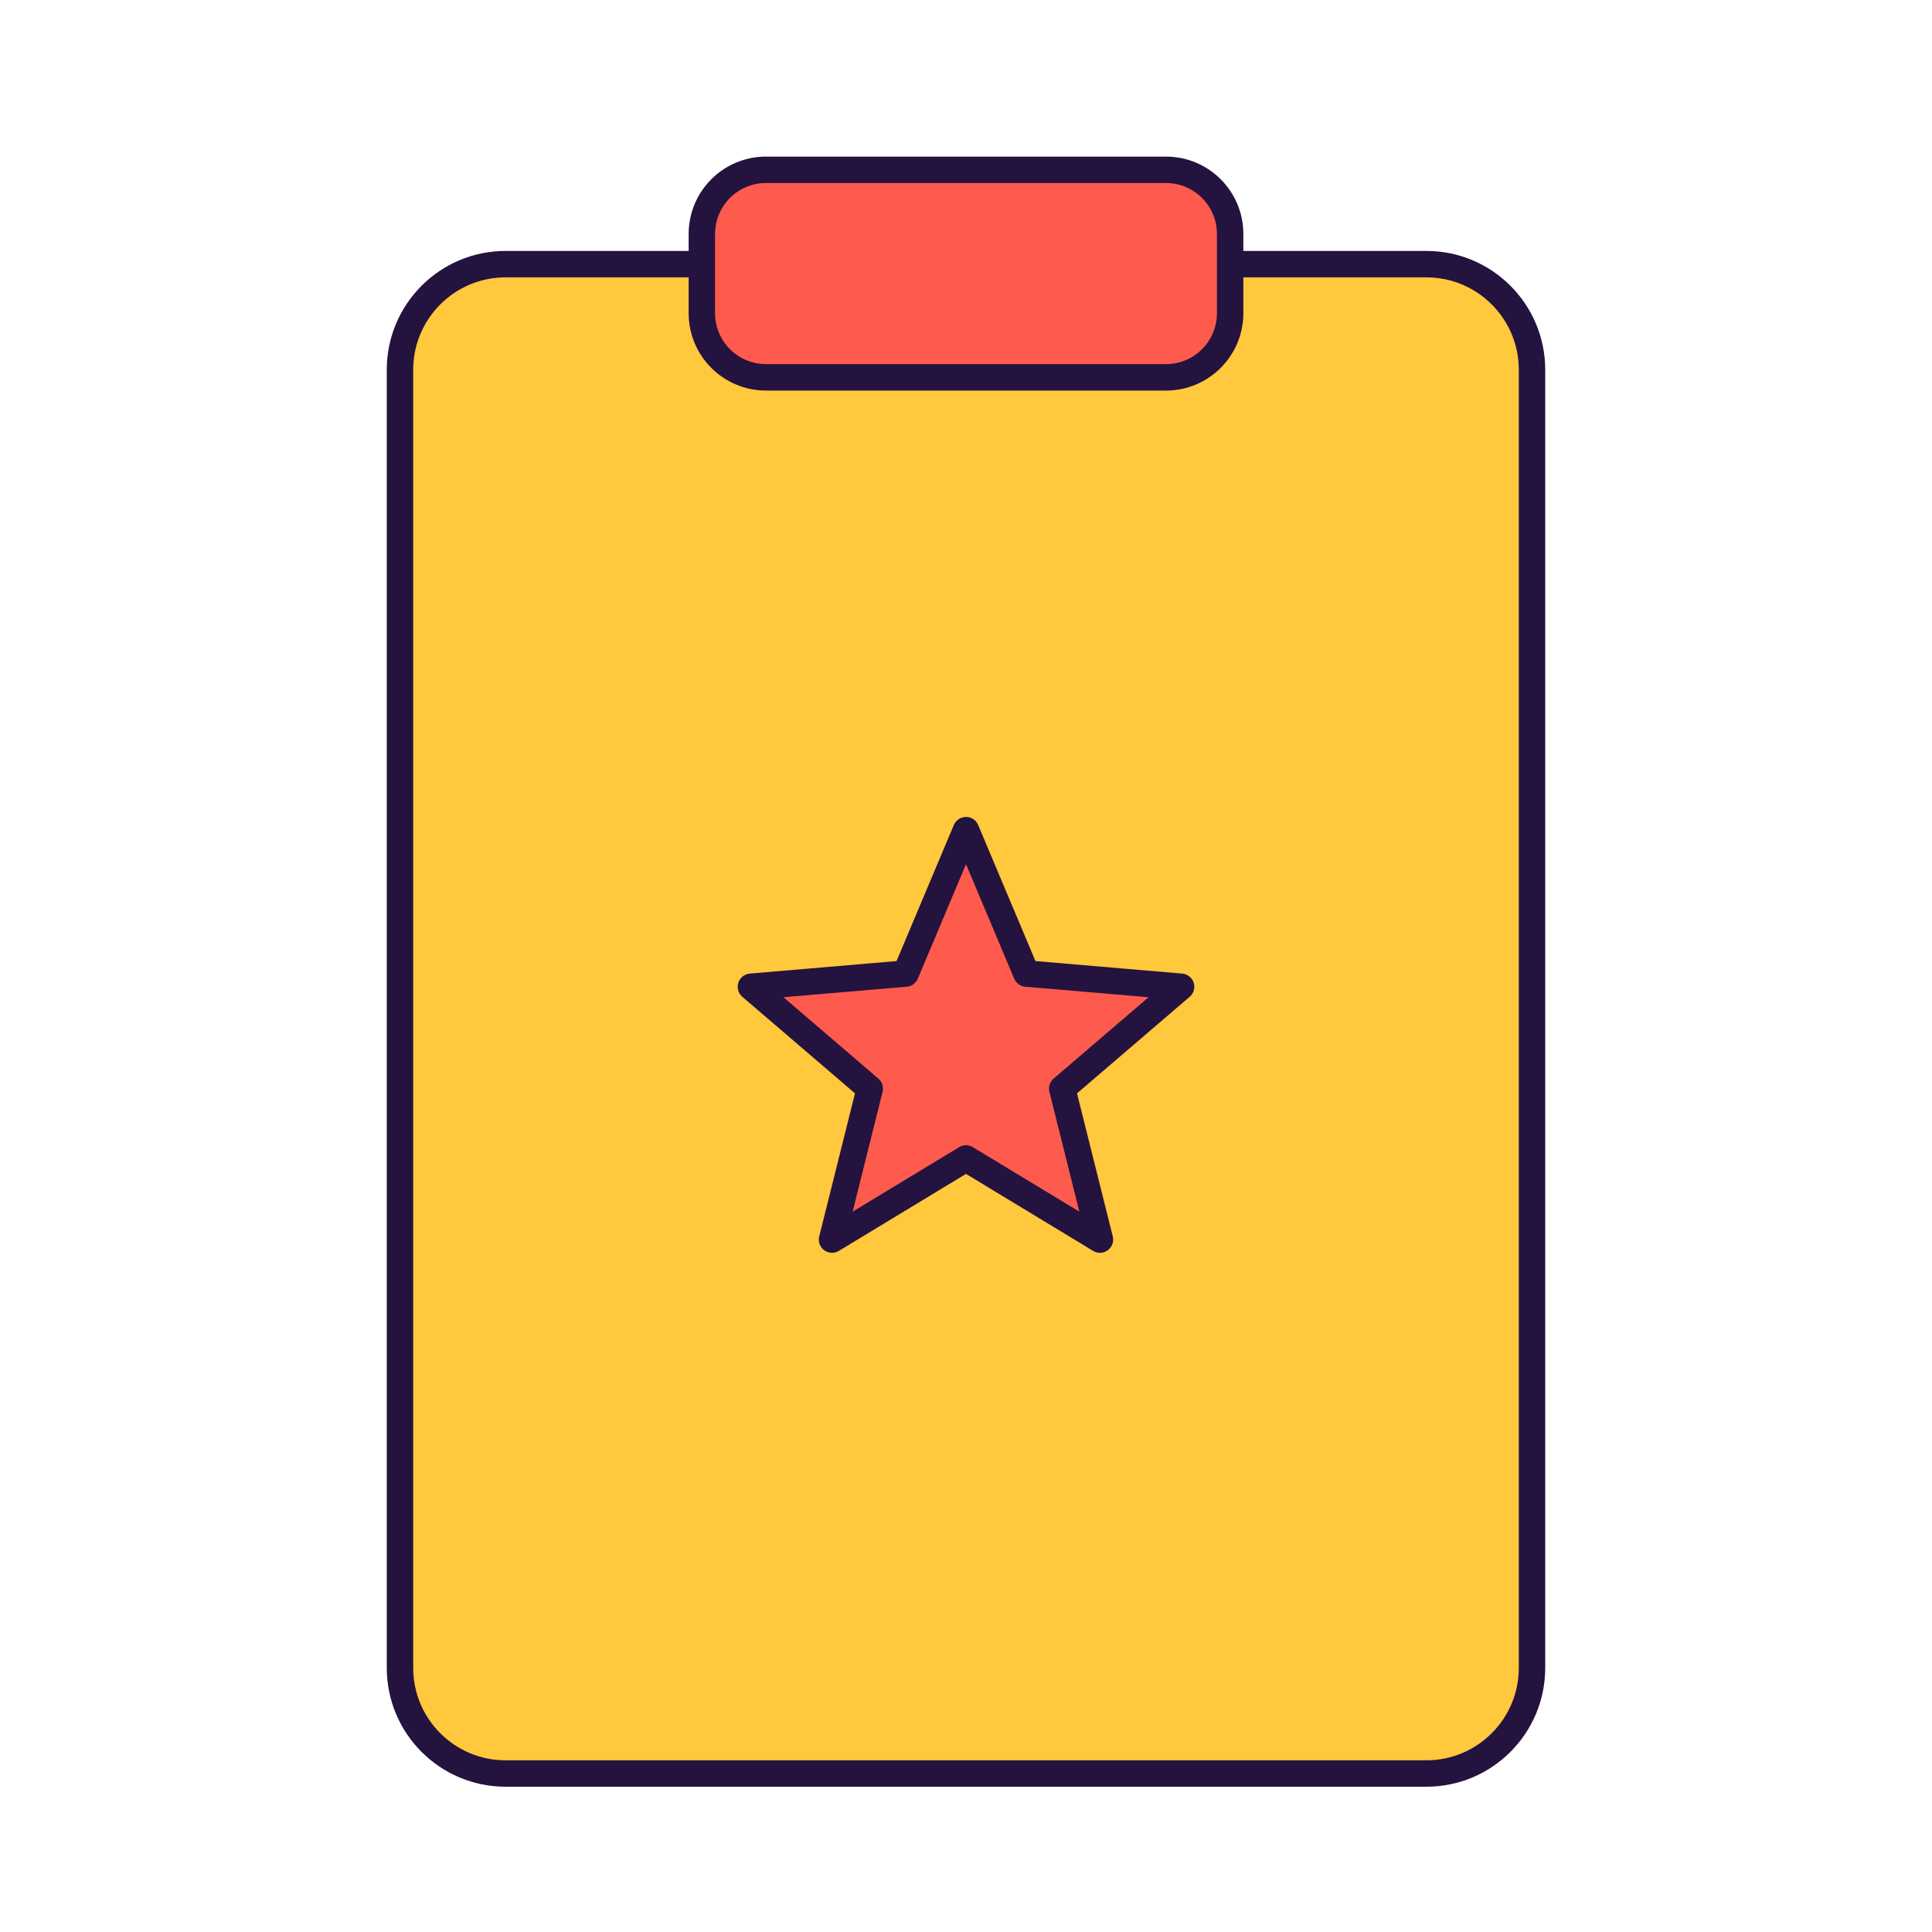
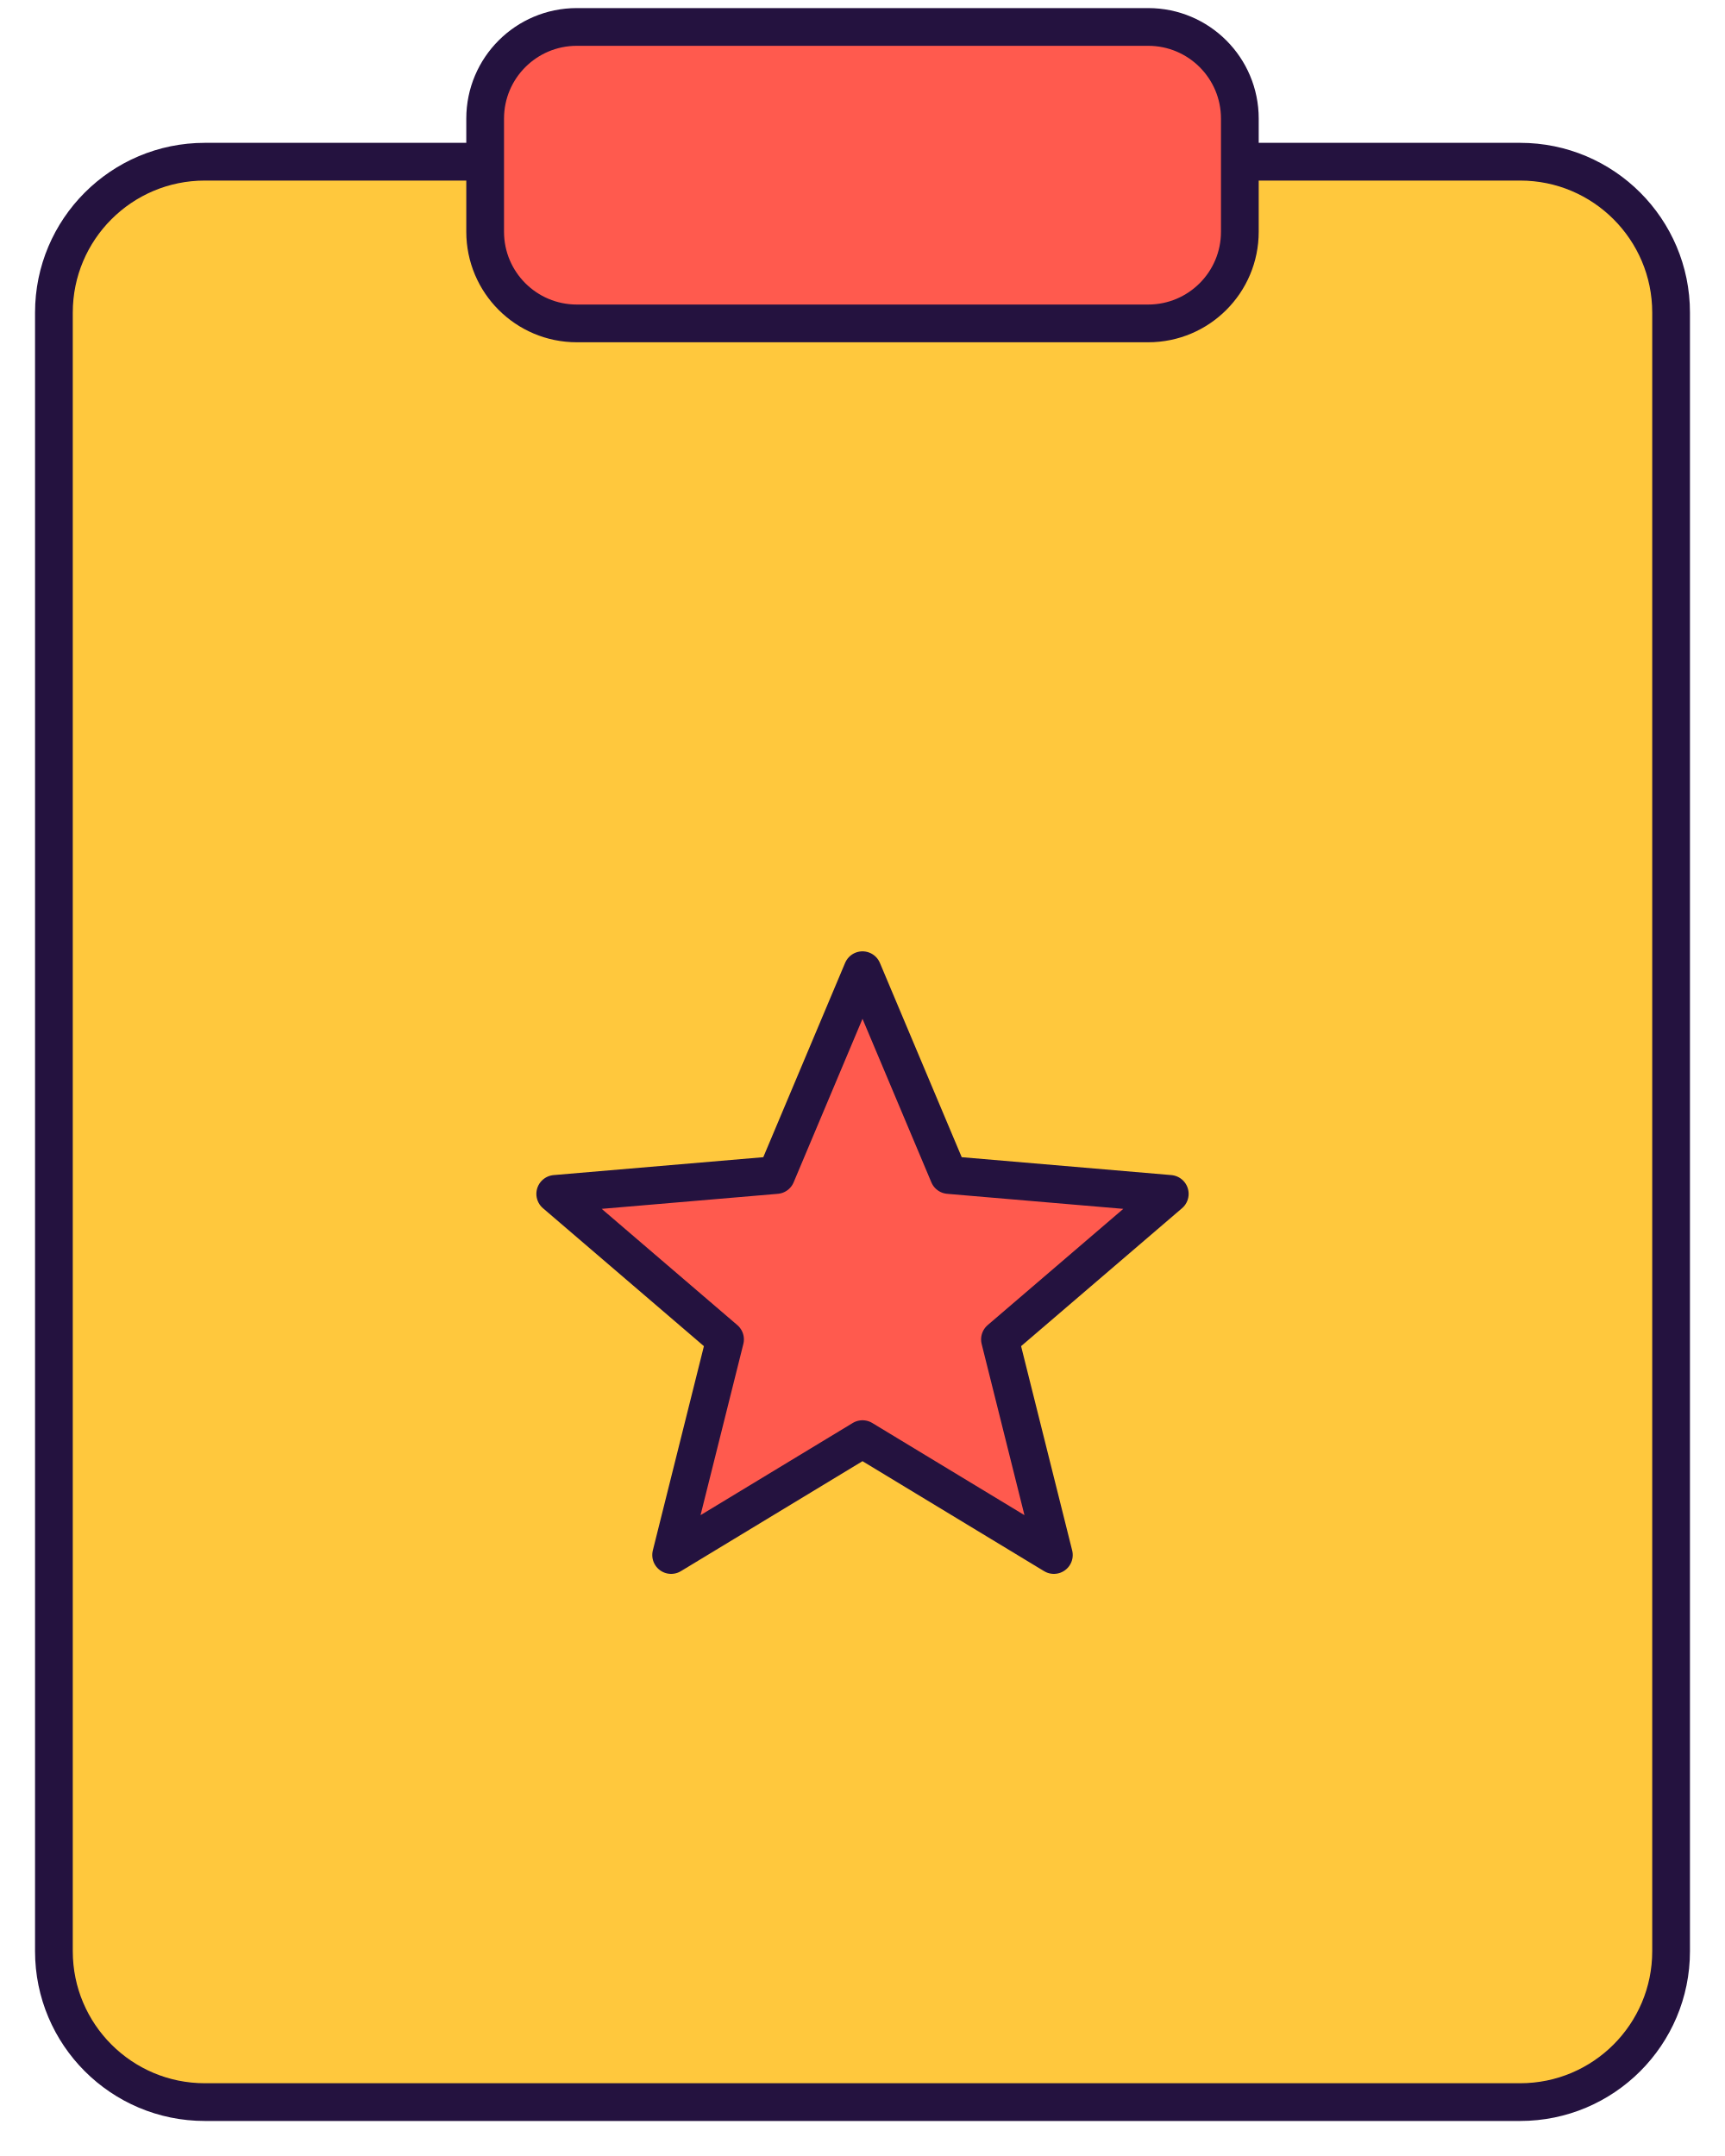
- <svg xmlns="http://www.w3.org/2000/svg" width="1024" height="1024" viewBox="0 0 1024 1024">
-   <rect x="212" y="140" width="600" height="800" rx="56" fill="#FFC83D" stroke="#24123F" stroke-width="14" stroke-linejoin="round" stroke-linecap="round" />
+ <svg xmlns="http://www.w3.org/2000/svg" width="640" height="800" viewBox="192 80 640 800">
+   <rect x="212" y="140" width="600" height="720" rx="56" fill="#FFC83D" stroke="#24123F" stroke-width="14" stroke-linejoin="round" stroke-linecap="round" />
  <rect x="372" y="90" width="280" height="110" rx="34" fill="#FF5A4E" stroke="#24123F" stroke-width="14" stroke-linejoin="round" stroke-linecap="round" />
  <polygon points="512,440 544,516 626,523 563,577 583,657 512,614 441,657 461,577 398,523 480,516" fill="#FF5A4E" stroke="#24123F" stroke-width="14" stroke-linejoin="round" stroke-linecap="round" />
</svg>
